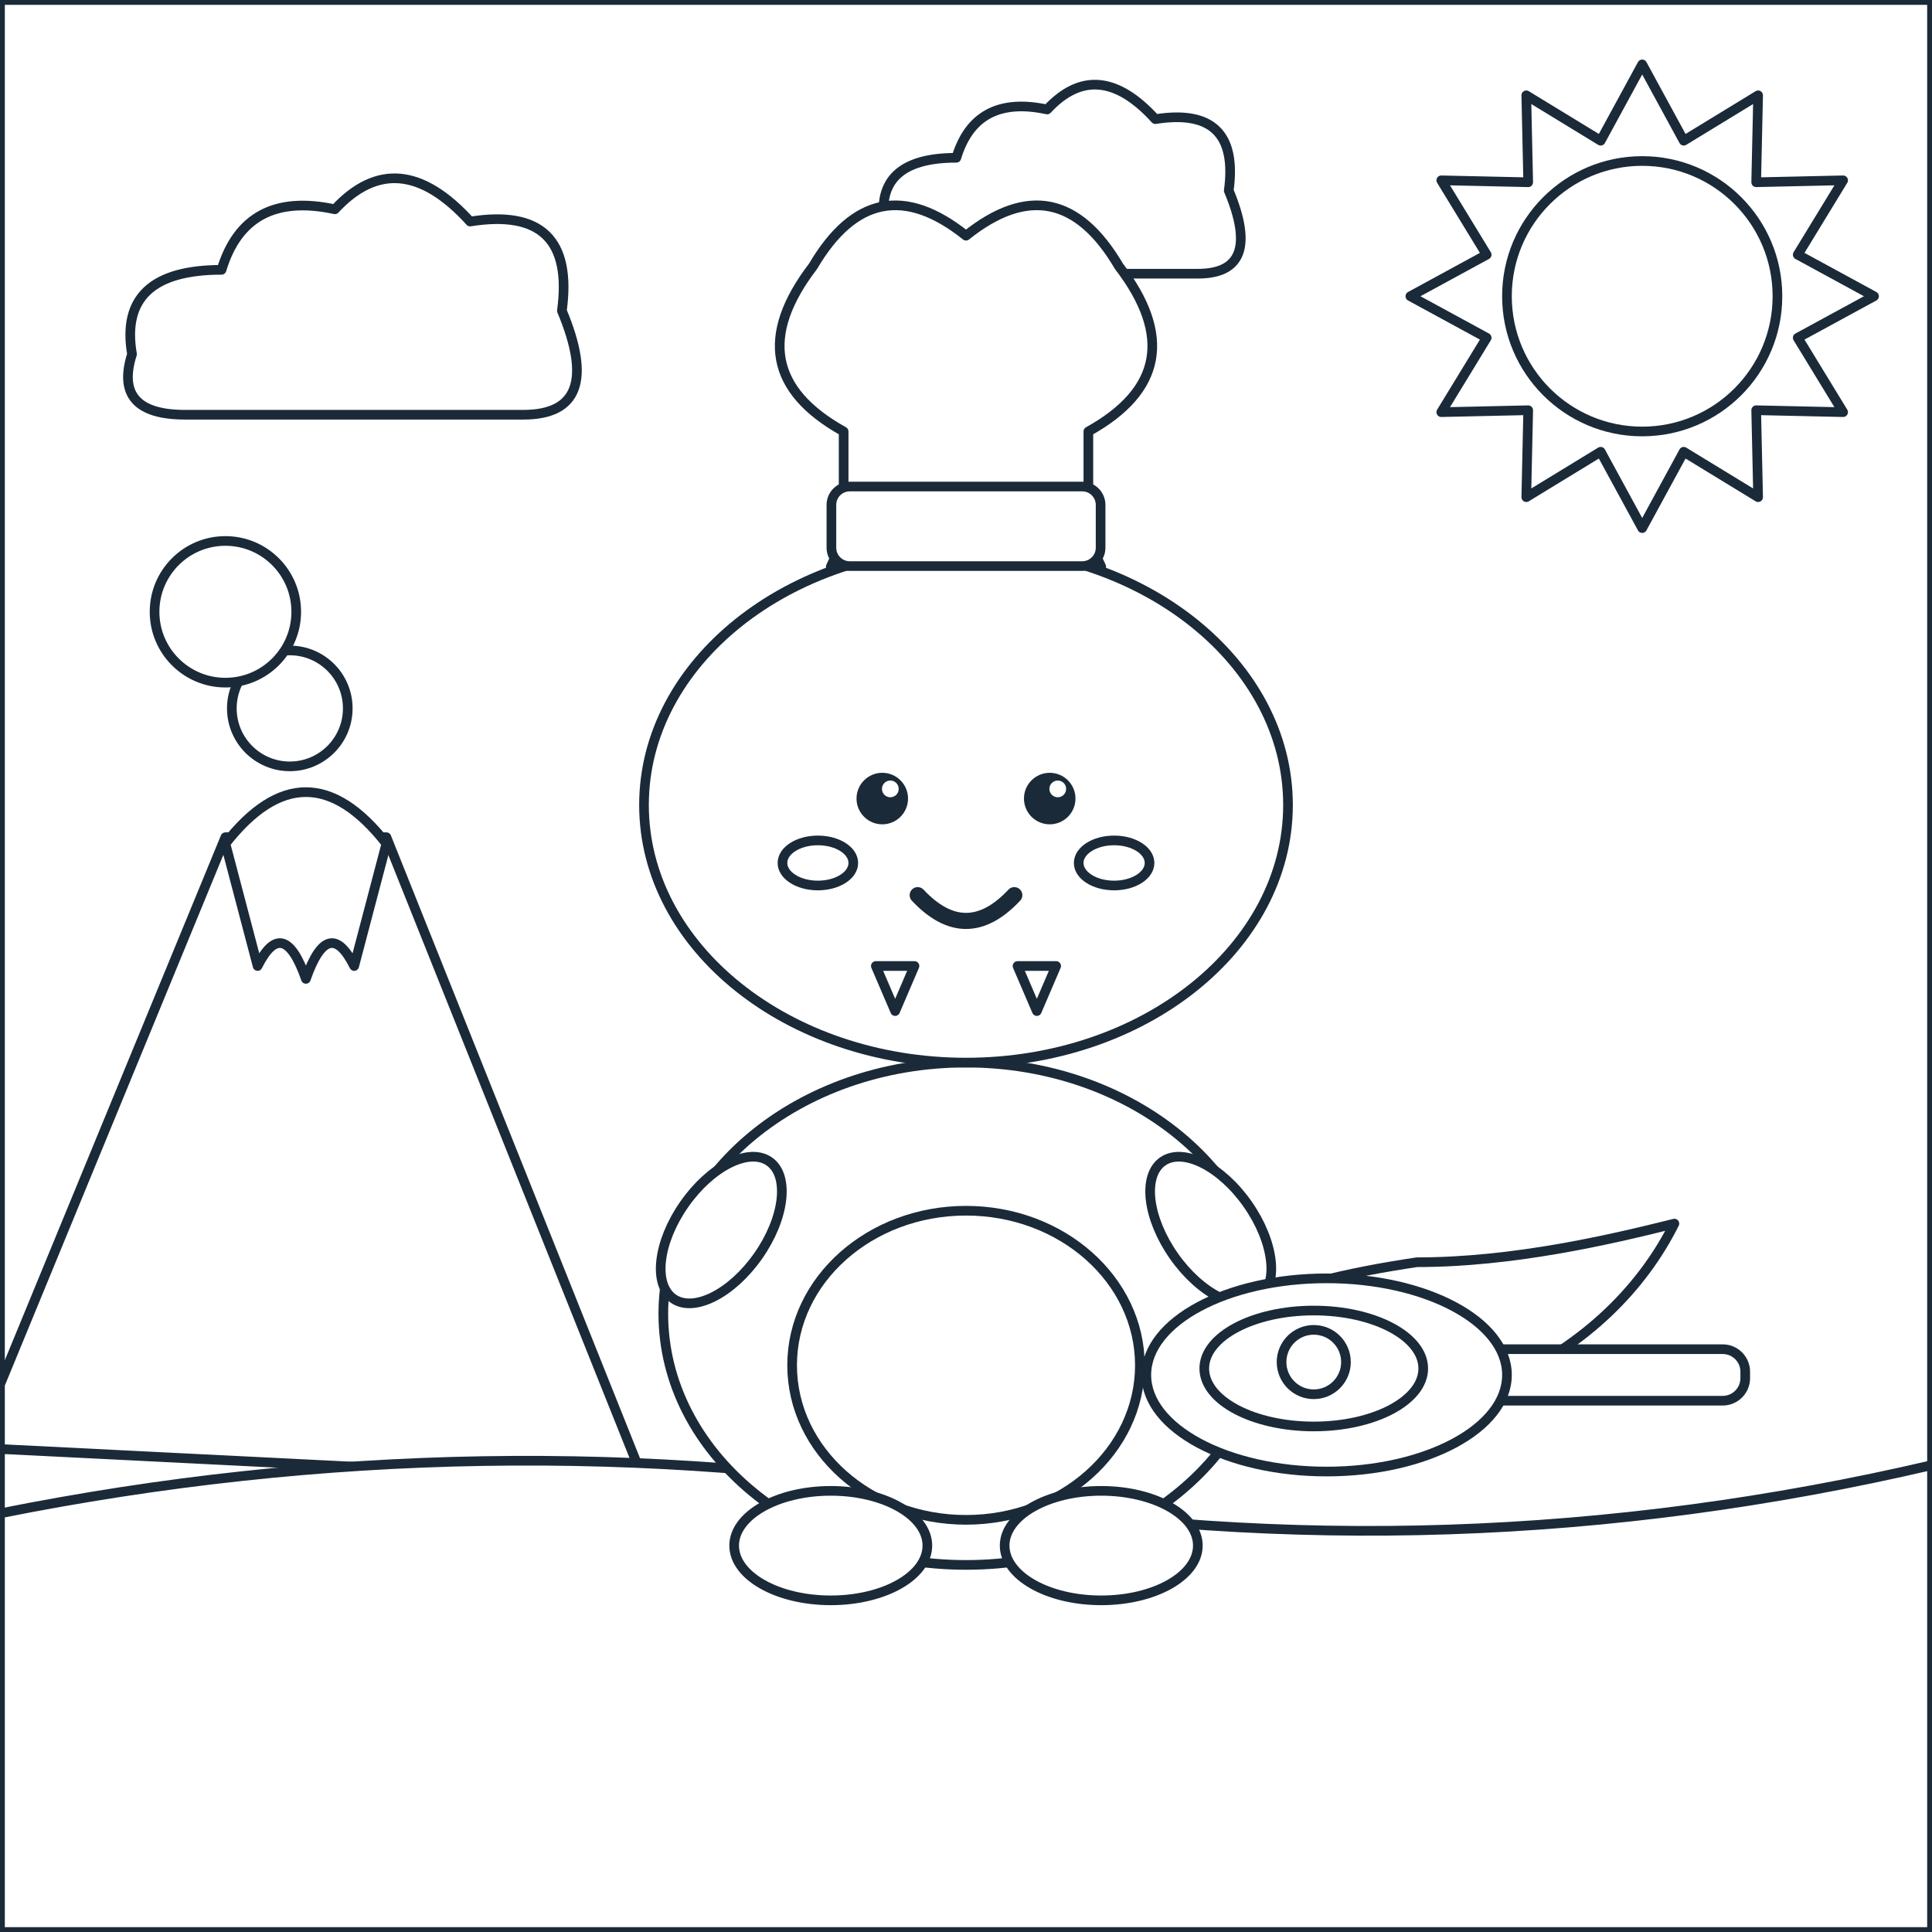
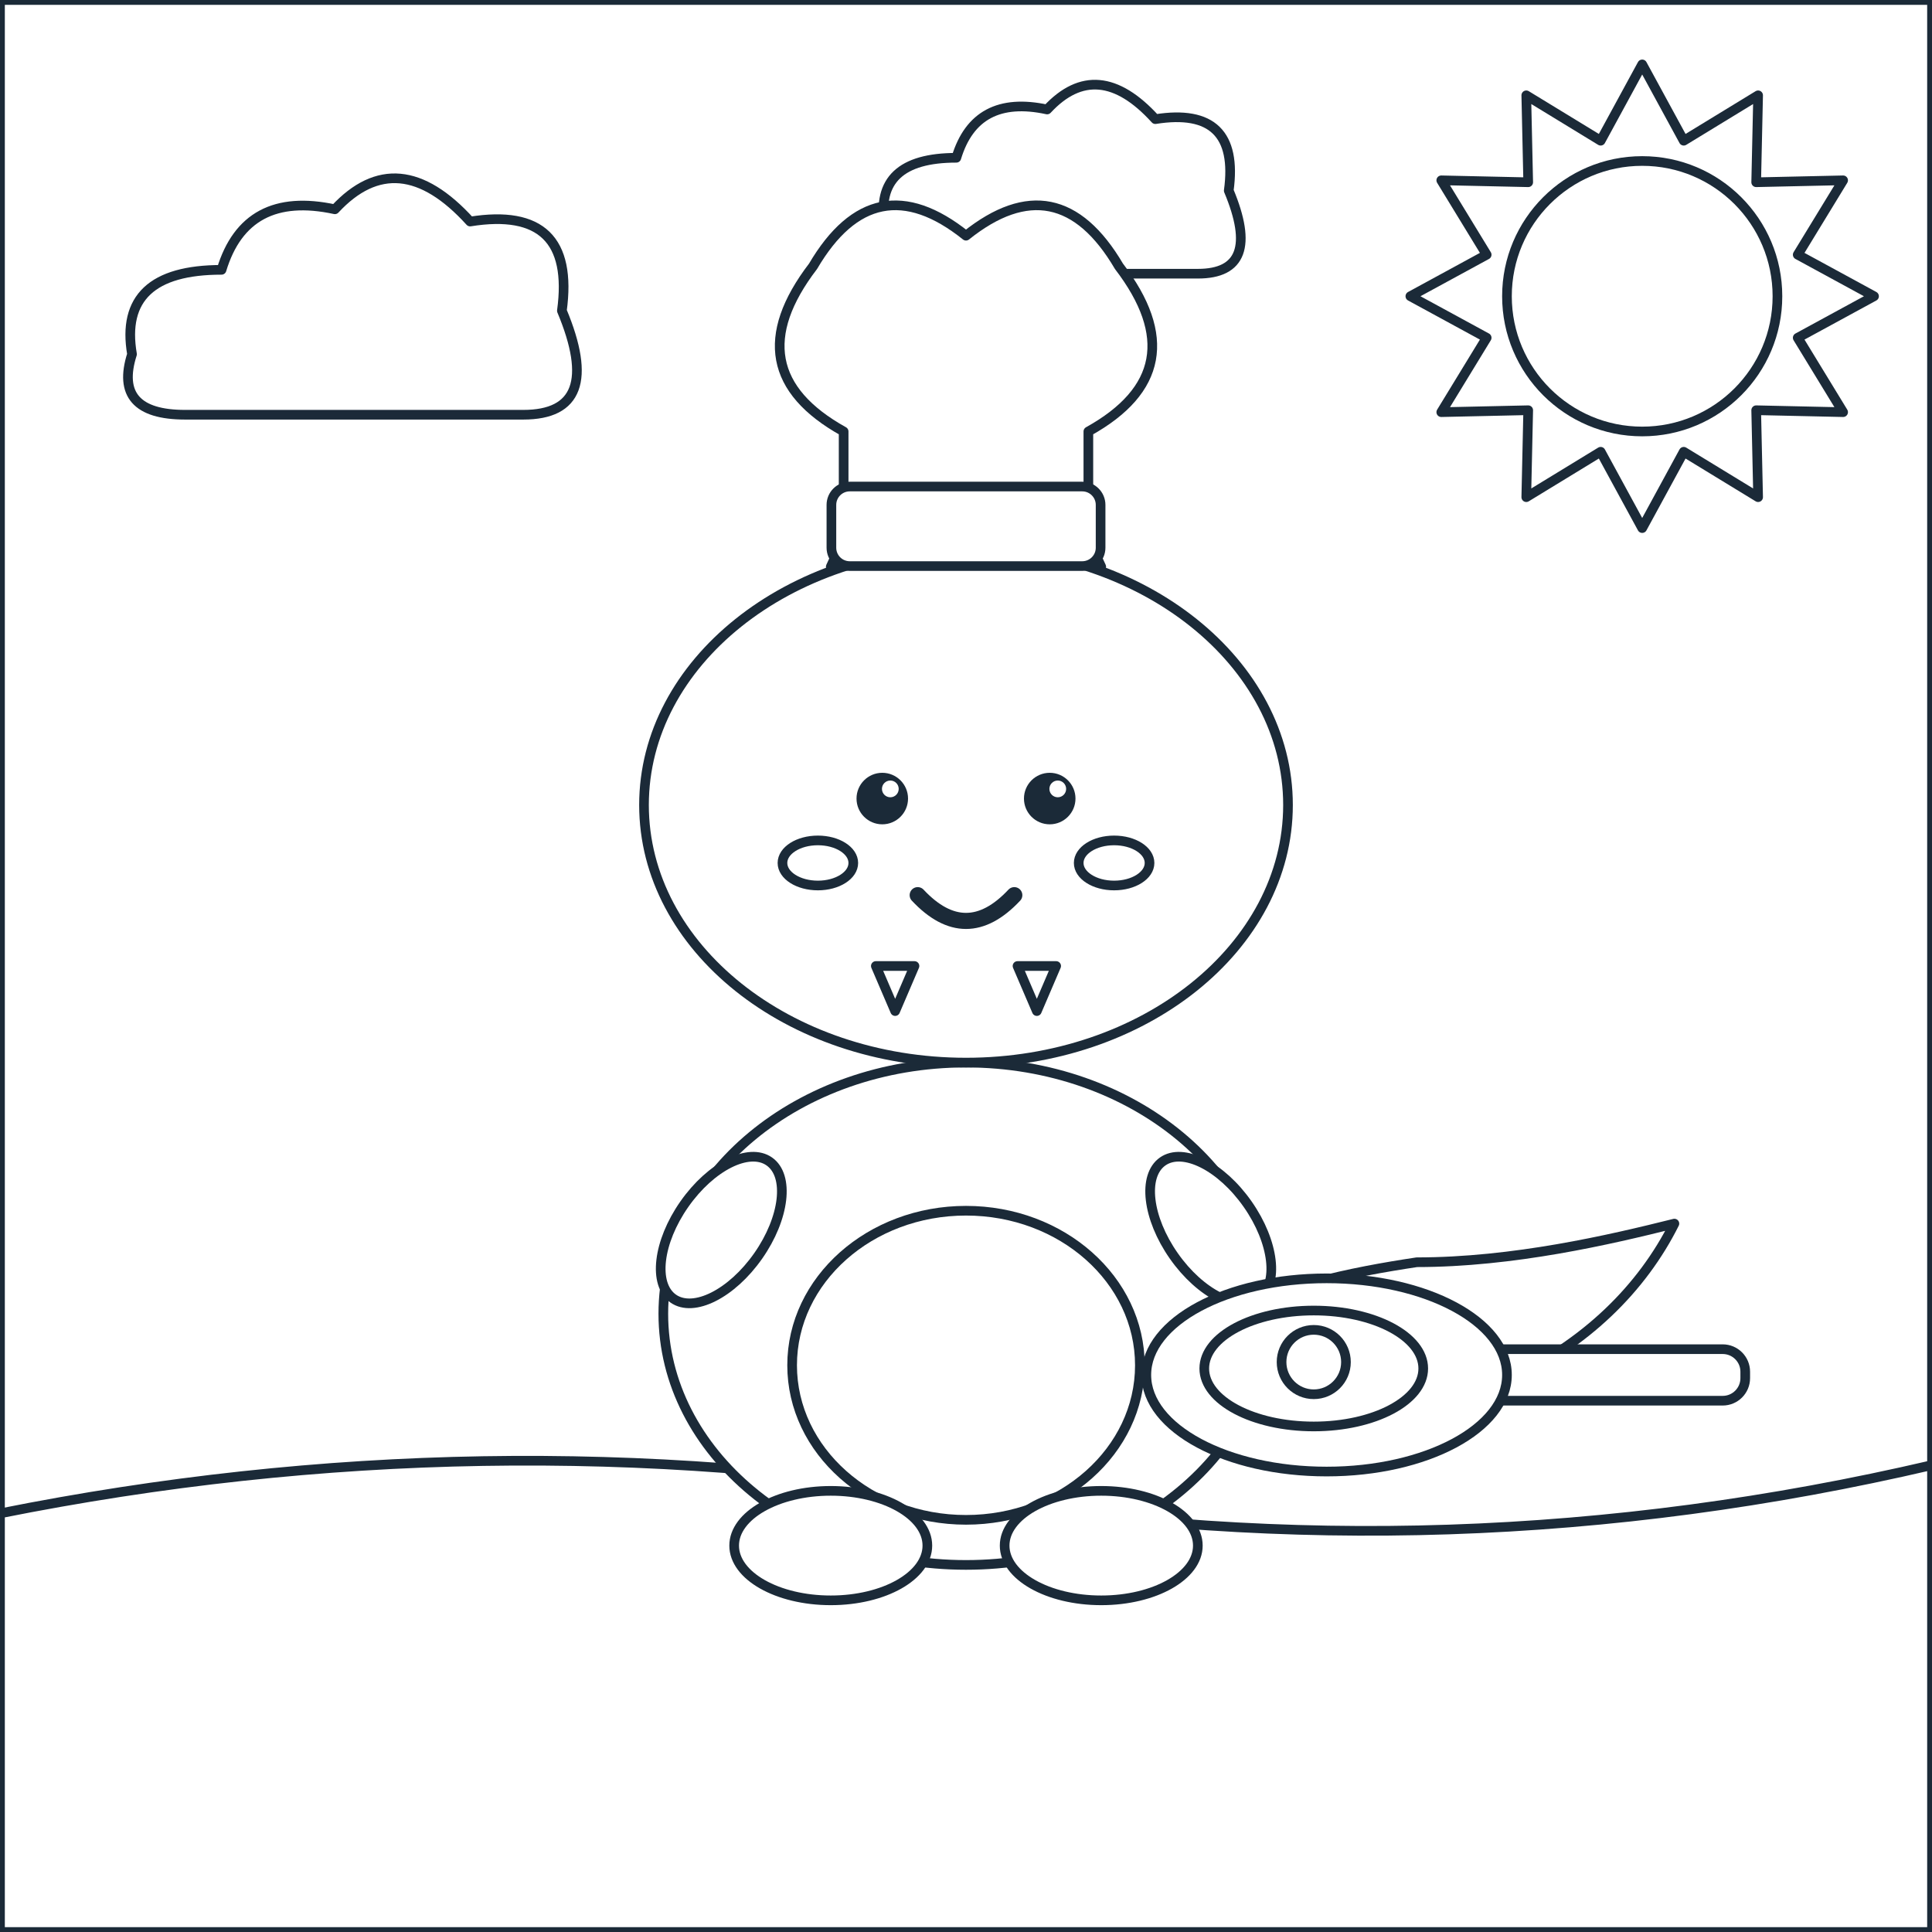
<svg xmlns="http://www.w3.org/2000/svg" viewBox="0 0 600 600" data-picture="khung-long-bao-chua--dau-bep">
  <g class="scene-back">
    <rect x="0" y="0" width="600" height="600" rx="0" id="r-nen-troi" data-region="nen-troi" class="region" fill="#FFFFFF" stroke="#1B2A38" stroke-width="3" stroke-linejoin="round" />
    <polygon points="510,20 522.9,43.7 546,29.6 545.4,56.6 572.4,56 558.3,79.1 582,92 558.3,104.9 572.4,128 545.4,127.4 546,154.4 522.9,140.3 510,164 497.1,140.3 474,154.4 474.6,127.4 447.6,128 461.7,104.9 438,92 461.7,79.1 447.6,56 474.6,56.6 474,29.6 497.1,43.7" id="r-tia-nang" data-region="tia-nang" class="region" fill="#FFFFFF" stroke="#1B2A38" stroke-width="3" stroke-linejoin="round" />
    <ellipse cx="510" cy="92" rx="42" ry="42" id="r-mat-troi" data-region="mat-troi" class="region" fill="#FFFFFF" stroke="#1B2A38" stroke-width="3" stroke-linejoin="round" />
    <path d="M 57.5 128.8 Q 35 128.8 41 110 Q 36.5 83.8 68.8 83.8 Q 76.3 59 104 65 Q 123.5 44 146 68.8 Q 179 63.5 174.5 96.5 Q 188 128.8 162.5 128.8 Z" id="r-may-1" data-region="may-1" class="region" fill="#FFFFFF" stroke="#1B2A38" stroke-width="3" stroke-linejoin="round" />
    <path d="M 288 85 Q 270 85 274.8 70 Q 271.2 49 297 49 Q 303 29.2 325.2 34 Q 340.8 17.2 358.8 37 Q 385.2 32.8 381.6 59.2 Q 392.4 85 372 85 Z" id="r-may-2" data-region="may-2" class="region" fill="#FFFFFF" stroke="#1B2A38" stroke-width="3" stroke-linejoin="round" />
-     <polygon points="0,450 0,430 70,260 120,260 200,460" id="r-nui-lua" data-region="nui-lua" class="region" fill="#FFFFFF" stroke="#1B2A38" stroke-width="3" stroke-linejoin="round" />
-     <path d="M 70 262 Q 95 230 120 262 L 110 300 Q 102 284 95 304 Q 88 284 80 300 Z" id="r-dung-nham" data-region="dung-nham" class="region" fill="#FFFFFF" stroke="#1B2A38" stroke-width="3" stroke-linejoin="round" />
-     <ellipse cx="90" cy="220" rx="18" ry="18" id="r-khoi-nui-lua-1" data-region="khoi-nui-lua-1" class="region" fill="#FFFFFF" stroke="#1B2A38" stroke-width="3" stroke-linejoin="round" />
-     <ellipse cx="70" cy="190" rx="22" ry="22" id="r-khoi-nui-lua-2" data-region="khoi-nui-lua-2" class="region" fill="#FFFFFF" stroke="#1B2A38" stroke-width="3" stroke-linejoin="round" />
    <path d="M 0 470 Q 150 440 300 465 Q 450 490 600 455 L 600 600 L 0 600 Z" id="r-nen-dat" data-region="nen-dat" class="region" fill="#FFFFFF" stroke="#1B2A38" stroke-width="3" stroke-linejoin="round" />
  </g>
  <g id="subject" class="subject anim-bounce">
    <path d="M 372 440 C 450 450 500 420 520 380 C 500 385 470 392 440 392 C 420 395 395 400 380 410 Z" id="r-duoi" data-region="duoi" class="region" fill="#FFFFFF" stroke="#1B2A38" stroke-width="3" stroke-linejoin="round" />
    <ellipse cx="300" cy="408" rx="94" ry="78" id="r-than" data-region="than" class="region" fill="#FFFFFF" stroke="#1B2A38" stroke-width="3" stroke-linejoin="round" />
    <ellipse cx="300" cy="424" rx="54" ry="48" id="r-bung" data-region="bung" class="region" fill="#FFFFFF" stroke="#1B2A38" stroke-width="3" stroke-linejoin="round" />
    <ellipse cx="258" cy="480" rx="30" ry="17" id="r-chan-trai" data-region="chan-trai" class="region" fill="#FFFFFF" stroke="#1B2A38" stroke-width="3" stroke-linejoin="round" />
    <ellipse cx="342" cy="480" rx="30" ry="17" id="r-chan-phai" data-region="chan-phai" class="region" fill="#FFFFFF" stroke="#1B2A38" stroke-width="3" stroke-linejoin="round" />
    <ellipse cx="224" cy="382" rx="14" ry="26" transform="rotate(35 224 382)" id="r-tay-trai" data-region="tay-trai" class="region" fill="#FFFFFF" stroke="#1B2A38" stroke-width="3" stroke-linejoin="round" />
    <ellipse cx="376" cy="382" rx="14" ry="26" transform="rotate(-35 376 382)" id="r-tay-phai" data-region="tay-phai" class="region" fill="#FFFFFF" stroke="#1B2A38" stroke-width="3" stroke-linejoin="round" />
    <polygon points="258,176 270,150 284,172" id="r-gai-dau-1" data-region="gai-dau-1" class="region" fill="#FFFFFF" stroke="#1B2A38" stroke-width="3" stroke-linejoin="round" />
    <polygon points="288,168 300,140 312,168" id="r-gai-dau-2" data-region="gai-dau-2" class="region" fill="#FFFFFF" stroke="#1B2A38" stroke-width="3" stroke-linejoin="round" />
    <polygon points="316,172 330,150 342,176" id="r-gai-dau-3" data-region="gai-dau-3" class="region" fill="#FFFFFF" stroke="#1B2A38" stroke-width="3" stroke-linejoin="round" />
    <ellipse cx="300" cy="250" rx="100" ry="80" id="r-dau" data-region="dau" class="region" fill="#FFFFFF" stroke="#1B2A38" stroke-width="3" stroke-linejoin="round" />
    <polygon points="272,300 284,300 278,314" id="r-rang-trai" data-region="rang-trai" class="region" fill="#FFFFFF" stroke="#1B2A38" stroke-width="3" stroke-linejoin="round" />
    <polygon points="316,300 328,300 322,314" id="r-rang-phai" data-region="rang-phai" class="region" fill="#FFFFFF" stroke="#1B2A38" stroke-width="3" stroke-linejoin="round" />
    <g class="deco" pointer-events="none">
      <circle cx="274" cy="248" r="8" fill="#1B2A38" />
    </g>
    <g class="deco" pointer-events="none">
      <circle cx="326" cy="248" r="8" fill="#1B2A38" />
    </g>
    <g class="deco" pointer-events="none">
      <circle cx="276.5" cy="245" r="2.6" fill="#FFFFFF" />
    </g>
    <g class="deco" pointer-events="none">
      <circle cx="328.5" cy="245" r="2.6" fill="#FFFFFF" />
    </g>
    <ellipse cx="254" cy="268" rx="11" ry="7" id="r-ma-trai" data-region="ma-trai" class="region" fill="#FFFFFF" stroke="#1B2A38" stroke-width="3" stroke-linejoin="round" />
    <ellipse cx="346" cy="268" rx="11" ry="7" id="r-ma-phai" data-region="ma-phai" class="region" fill="#FFFFFF" stroke="#1B2A38" stroke-width="3" stroke-linejoin="round" />
    <g class="deco" pointer-events="none">
      <path d="M 285 278 Q 300 294 315 278" fill="none" stroke="#1B2A38" stroke-width="5" stroke-linecap="round" stroke-linejoin="round" />
    </g>
    <path d="M 262 172 L 262 134 Q 227.8 115 252.5 82.7 Q 271.5 50.4 300 73.2 Q 328.5 50.4 347.5 82.7 Q 372.2 115 338 134 L 338 172 Z" id="r-mu-dau-bep" data-region="mu-dau-bep" class="region" fill="#FFFFFF" stroke="#1B2A38" stroke-width="3" stroke-linejoin="round" />
    <rect x="258.2" y="151.1" width="83.6" height="24.7" rx="5.7" id="r-vanh-mu-dau-bep" data-region="vanh-mu-dau-bep" class="region" fill="#FFFFFF" stroke="#1B2A38" stroke-width="3" stroke-linejoin="round" />
    <rect x="452" y="419" width="90" height="16" rx="7" id="r-can-chao" data-region="can-chao" class="region" fill="#FFFFFF" stroke="#1B2A38" stroke-width="3" stroke-linejoin="round" />
    <ellipse cx="412" cy="427" rx="56" ry="30" id="r-chao" data-region="chao" class="region" fill="#FFFFFF" stroke="#1B2A38" stroke-width="3" stroke-linejoin="round" />
    <ellipse cx="408" cy="425" rx="34" ry="18" id="r-long-trang" data-region="long-trang" class="region" fill="#FFFFFF" stroke="#1B2A38" stroke-width="3" stroke-linejoin="round" />
    <ellipse cx="408" cy="423" rx="10" ry="10" id="r-long-do" data-region="long-do" class="region" fill="#FFFFFF" stroke="#1B2A38" stroke-width="3" stroke-linejoin="round" />
  </g>
  <g class="scene-front">

</g>
</svg>
